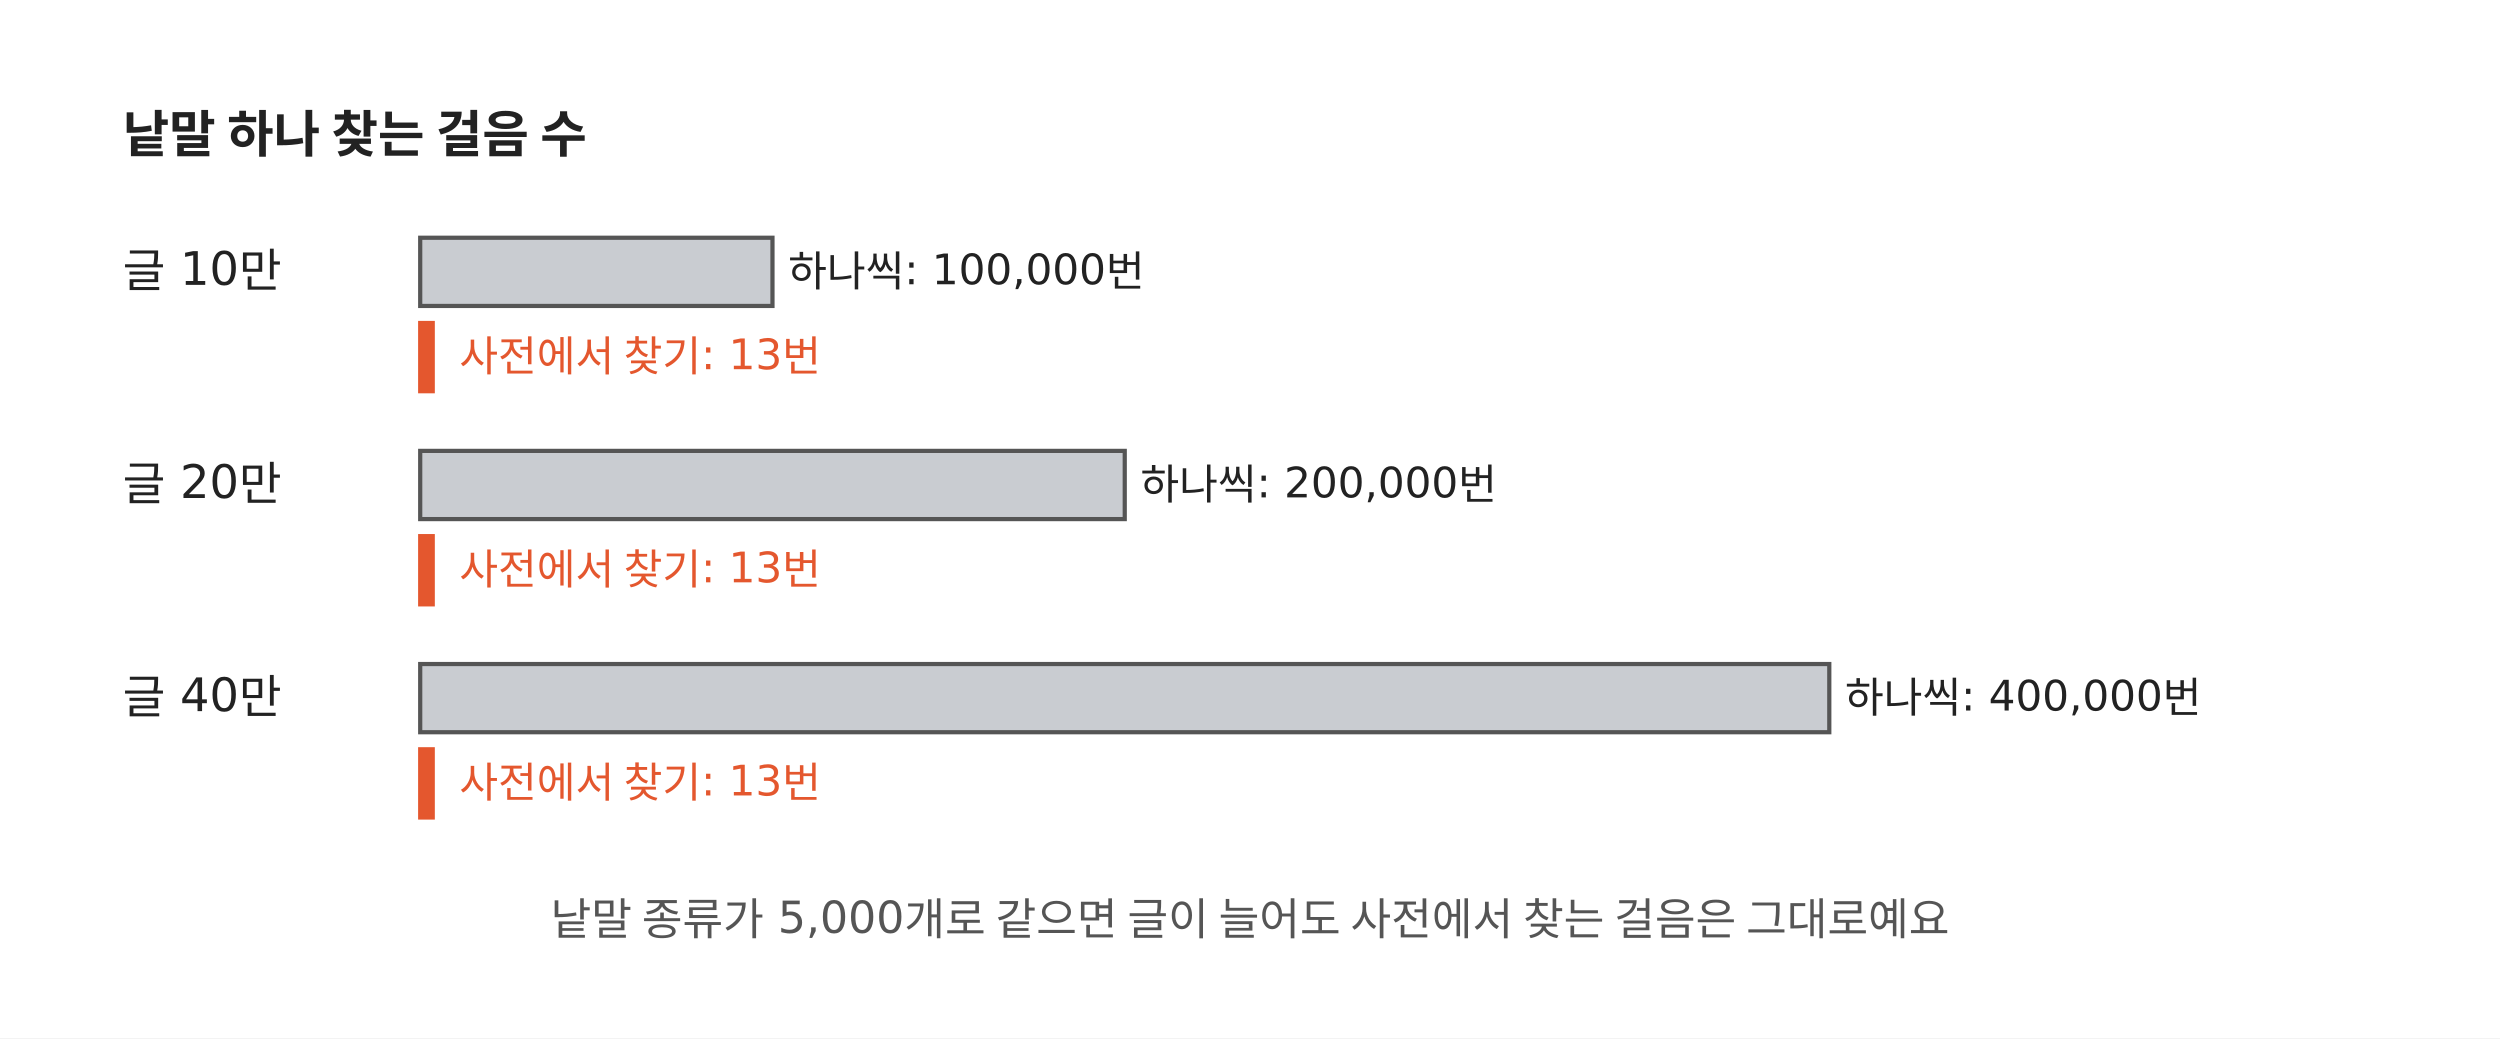
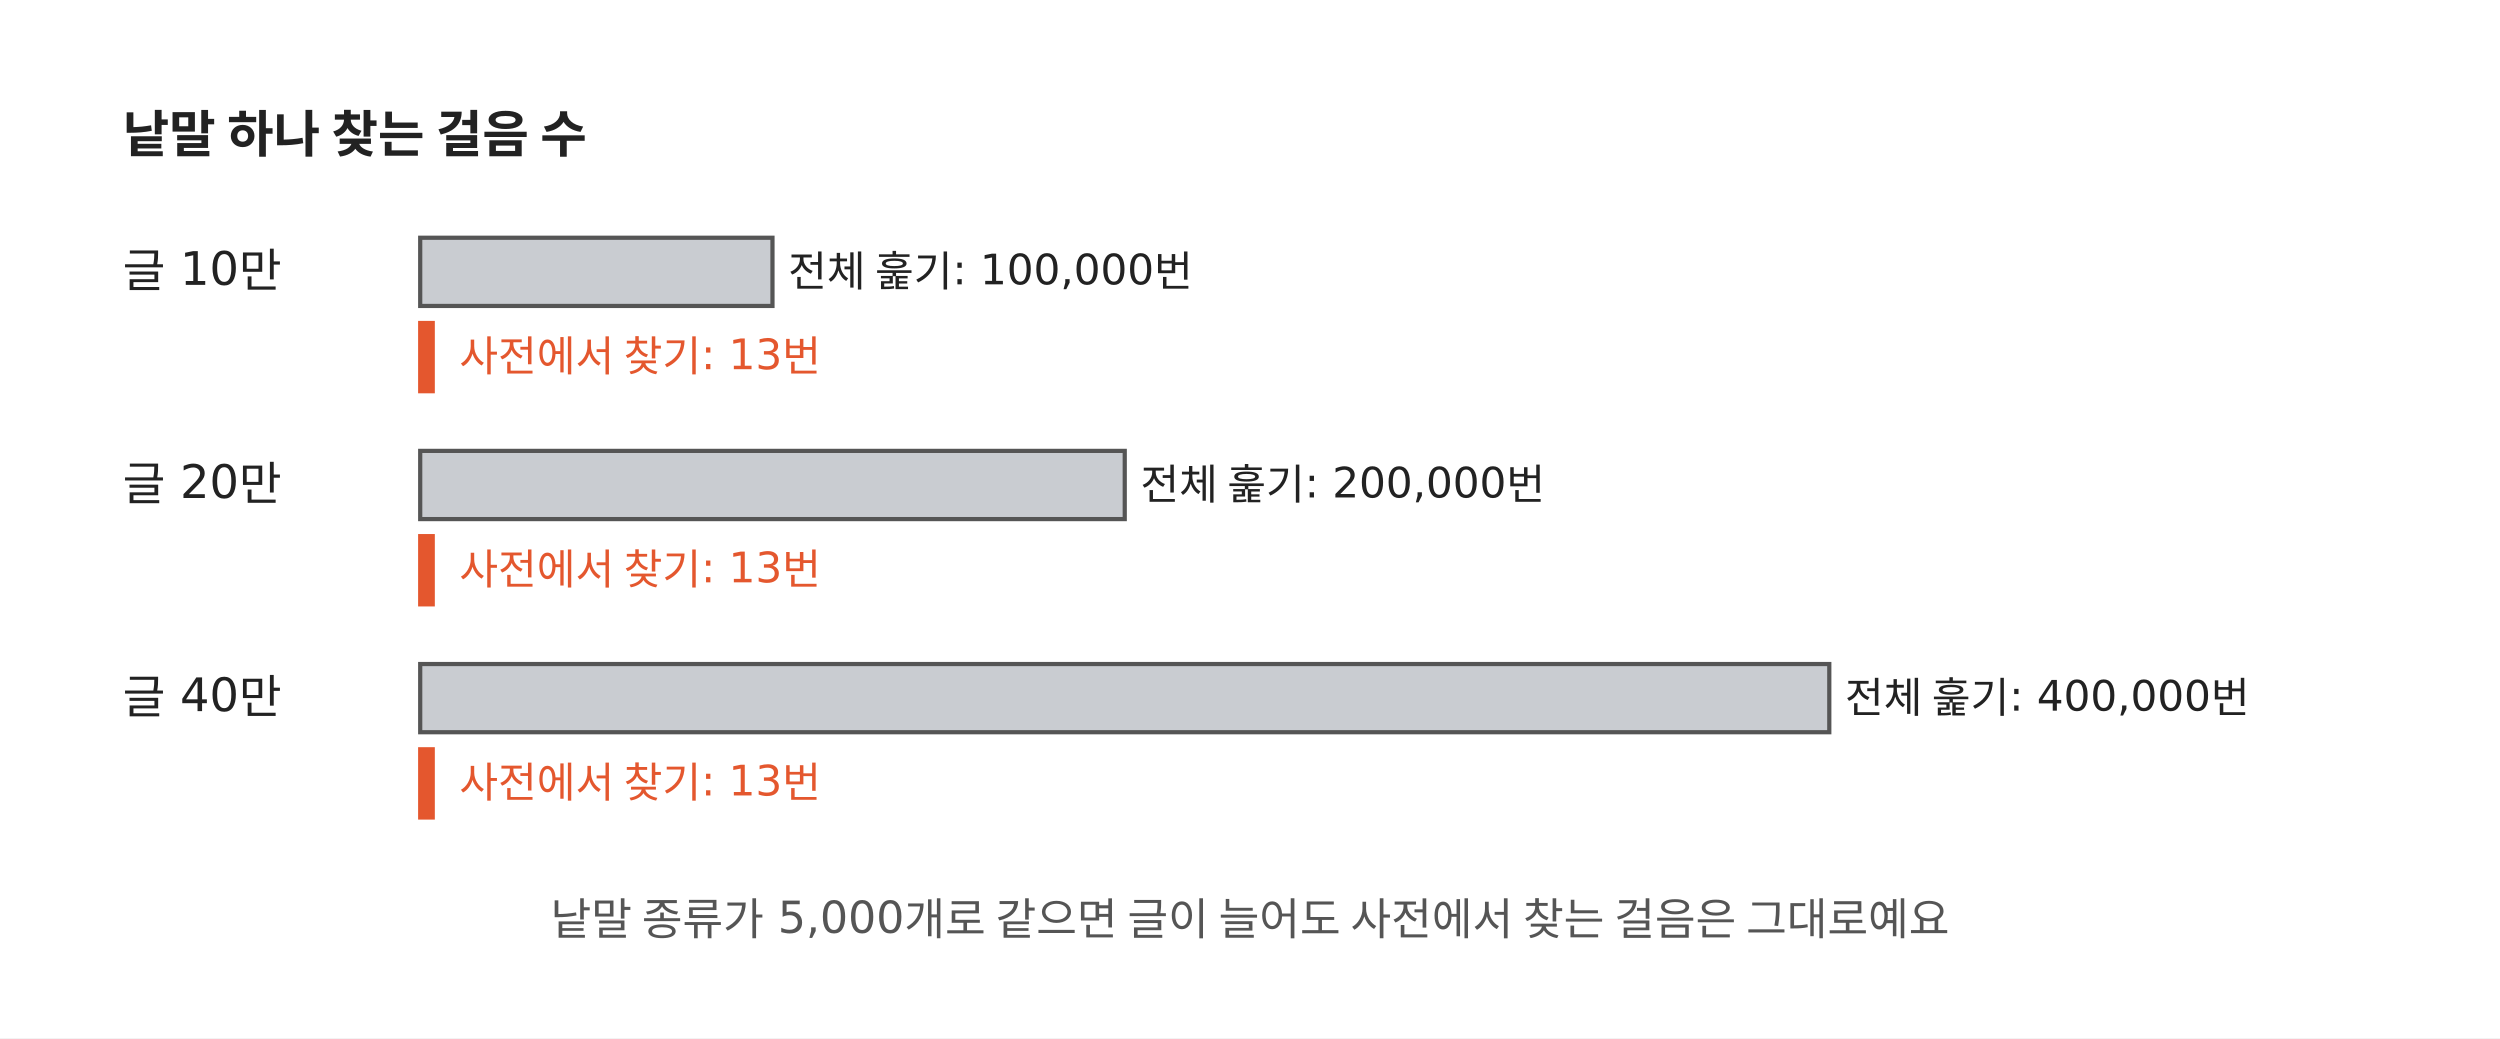
<svg xmlns="http://www.w3.org/2000/svg" width="594pt" height="246.672pt" viewBox="0 0 594 246.672" version="1.1">
  <defs>
    <style type="text/css">*{stroke-linejoin: round; stroke-linecap: butt}</style>
  </defs>
  <g id="figure_1">
    <g id="patch_1">
      <path d="M 0 246.672  L 594 246.672  L 594 0  L 0 0  z " style="fill: #ffffff" />
    </g>
    <g id="axes_1">
      <g id="patch_2">
-         <path d="M 99.84 72.694  L 183.54 72.694  L 183.54 56.488  L 99.84 56.488  z " clip-path="url(#p6a9619adb2)" style="fill: #c9ccd1; stroke: #555555; stroke-linejoin: miter" />
+         <path d="M 99.84 72.694  L 183.54 72.694  L 183.54 56.488  L 99.84 56.488  z " clip-path="url(#pc1fab69e77)" style="fill: #c9ccd1; stroke: #555555; stroke-linejoin: miter" />
      </g>
      <g id="patch_3">
-         <path d="M 99.84 92.951  L 102.816 92.951  L 102.816 76.745  L 99.84 76.745  z " clip-path="url(#p6a9619adb2)" style="fill: #e4572e; stroke: #e4572e; stroke-linejoin: miter" />
+         <path d="M 99.84 92.951  L 102.816 92.951  L 102.816 76.745  L 99.84 76.745  z " clip-path="url(#pc1fab69e77)" style="fill: #e4572e; stroke: #e4572e; stroke-linejoin: miter" />
      </g>
      <g id="patch_4">
-         <path d="M 99.84 123.336  L 267.24 123.336  L 267.24 107.13  L 99.84 107.13  z " clip-path="url(#p6a9619adb2)" style="fill: #c9ccd1; stroke: #555555; stroke-linejoin: miter" />
+         <path d="M 99.84 123.336  L 267.24 123.336  L 267.24 107.13  L 99.84 107.13  z " clip-path="url(#pc1fab69e77)" style="fill: #c9ccd1; stroke: #555555; stroke-linejoin: miter" />
      </g>
      <g id="patch_5">
-         <path d="M 99.84 143.593  L 102.816 143.593  L 102.816 127.387  L 99.84 127.387  z " clip-path="url(#p6a9619adb2)" style="fill: #e4572e; stroke: #e4572e; stroke-linejoin: miter" />
+         <path d="M 99.84 143.593  L 102.816 143.593  L 102.816 127.387  L 99.84 127.387  z " clip-path="url(#pc1fab69e77)" style="fill: #e4572e; stroke: #e4572e; stroke-linejoin: miter" />
      </g>
      <g id="patch_6">
-         <path d="M 99.84 173.978  L 434.64 173.978  L 434.64 157.773  L 99.84 157.773  z " clip-path="url(#p6a9619adb2)" style="fill: #c9ccd1; stroke: #555555; stroke-linejoin: miter" />
+         <path d="M 99.84 173.978  L 434.64 173.978  L 434.64 157.773  L 99.84 157.773  z " clip-path="url(#pc1fab69e77)" style="fill: #c9ccd1; stroke: #555555; stroke-linejoin: miter" />
      </g>
      <g id="patch_7">
-         <path d="M 99.84 194.235  L 102.816 194.235  L 102.816 178.03  L 99.84 178.03  z " clip-path="url(#p6a9619adb2)" style="fill: #e4572e; stroke: #e4572e; stroke-linejoin: miter" />
+         <path d="M 99.84 194.235  L 102.816 194.235  L 102.816 178.03  L 99.84 178.03  z " clip-path="url(#pc1fab69e77)" style="fill: #e4572e; stroke: #e4572e; stroke-linejoin: miter" />
      </g>
      <g id="text_1">
        <text style="fill: #222222; font: 700 12px 'Apple SD Gothic Neo', 'Noto Sans KR', 'Malgun Gothic', 'DejaVu Sans', 'Bitstream Vera Sans', 'Computer Modern Sans Serif', 'Lucida Grande', 'Verdana', 'Geneva', 'Lucid', 'Arial', 'Helvetica', 'Avant Garde', sans-serif; text-anchor: start" x="29.16" y="36.171" transform="rotate(-0 29.16 36.17078)">낱말 하나 찾는 걸음 수</text>
      </g>
      <g id="text_2">
        <text style="fill: #222222; font: 11px 'Apple SD Gothic Neo', 'Noto Sans KR', 'Malgun Gothic', 'DejaVu Sans', 'Bitstream Vera Sans', 'Computer Modern Sans Serif', 'Lucida Grande', 'Verdana', 'Geneva', 'Lucid', 'Arial', 'Helvetica', 'Avant Garde', sans-serif; text-anchor: start" x="29.16" y="68.177" transform="rotate(-0 29.16 68.17709)">글 10만</text>
      </g>
      <g id="text_3">
-         <text style="fill: #222222; font: 10px 'Apple SD Gothic Neo', 'Noto Sans KR', 'Malgun Gothic', 'DejaVu Sans', 'Bitstream Vera Sans', 'Computer Modern Sans Serif', 'Lucida Grande', 'Verdana', 'Geneva', 'Lucid', 'Arial', 'Helvetica', 'Avant Garde', sans-serif; text-anchor: start" x="187.26" y="67.992" transform="rotate(-0 187.26 67.9917)">하나씩: 100,000번</text>
+         <text style="fill: #222222; font: 10px 'Apple SD Gothic Neo', 'Noto Sans KR', 'Malgun Gothic', 'DejaVu Sans', 'Bitstream Vera Sans', 'Computer Modern Sans Serif', 'Lucida Grande', 'Verdana', 'Geneva', 'Lucid', 'Arial', 'Helvetica', 'Avant Garde', sans-serif; text-anchor: start" x="187.26" y="68.017" transform="rotate(-0 187.26 68.0167)">전체 훑기: 100,000번</text>
      </g>
      <g id="text_4">
        <text style="fill: #e4572e; font: 10px 'Apple SD Gothic Neo', 'Noto Sans KR', 'Malgun Gothic', 'DejaVu Sans', 'Bitstream Vera Sans', 'Computer Modern Sans Serif', 'Lucida Grande', 'Verdana', 'Geneva', 'Lucid', 'Arial', 'Helvetica', 'Avant Garde', sans-serif; text-anchor: start" x="109.14" y="88.174" transform="rotate(-0 109.14 88.17363)">사전에서 찾기: 13번</text>
      </g>
      <g id="text_5">
        <text style="fill: #222222; font: 11px 'Apple SD Gothic Neo', 'Noto Sans KR', 'Malgun Gothic', 'DejaVu Sans', 'Bitstream Vera Sans', 'Computer Modern Sans Serif', 'Lucida Grande', 'Verdana', 'Geneva', 'Lucid', 'Arial', 'Helvetica', 'Avant Garde', sans-serif; text-anchor: start" x="29.16" y="118.819" transform="rotate(-0 29.16 118.8194)">글 20만</text>
      </g>
      <g id="text_6">
-         <text style="fill: #222222; font: 10px 'Apple SD Gothic Neo', 'Noto Sans KR', 'Malgun Gothic', 'DejaVu Sans', 'Bitstream Vera Sans', 'Computer Modern Sans Serif', 'Lucida Grande', 'Verdana', 'Geneva', 'Lucid', 'Arial', 'Helvetica', 'Avant Garde', sans-serif; text-anchor: start" x="270.96" y="118.634" transform="rotate(-0 270.96 118.634)">하나씩: 200,000번</text>
+         <text style="fill: #222222; font: 10px 'Apple SD Gothic Neo', 'Noto Sans KR', 'Malgun Gothic', 'DejaVu Sans', 'Bitstream Vera Sans', 'Computer Modern Sans Serif', 'Lucida Grande', 'Verdana', 'Geneva', 'Lucid', 'Arial', 'Helvetica', 'Avant Garde', sans-serif; text-anchor: start" x="270.96" y="118.659" transform="rotate(-0 270.96 118.659)">전체 훑기: 200,000번</text>
      </g>
      <g id="text_7">
        <text style="fill: #e4572e; font: 10px 'Apple SD Gothic Neo', 'Noto Sans KR', 'Malgun Gothic', 'DejaVu Sans', 'Bitstream Vera Sans', 'Computer Modern Sans Serif', 'Lucida Grande', 'Verdana', 'Geneva', 'Lucid', 'Arial', 'Helvetica', 'Avant Garde', sans-serif; text-anchor: start" x="109.14" y="138.816" transform="rotate(-0 109.14 138.8159)">사전에서 찾기: 13번</text>
      </g>
      <g id="text_8">
        <text style="fill: #222222; font: 11px 'Apple SD Gothic Neo', 'Noto Sans KR', 'Malgun Gothic', 'DejaVu Sans', 'Bitstream Vera Sans', 'Computer Modern Sans Serif', 'Lucida Grande', 'Verdana', 'Geneva', 'Lucid', 'Arial', 'Helvetica', 'Avant Garde', sans-serif; text-anchor: start" x="29.16" y="169.462" transform="rotate(-0 29.16 169.4617)">글 40만</text>
      </g>
      <g id="text_9">
-         <text style="fill: #222222; font: 10px 'Apple SD Gothic Neo', 'Noto Sans KR', 'Malgun Gothic', 'DejaVu Sans', 'Bitstream Vera Sans', 'Computer Modern Sans Serif', 'Lucida Grande', 'Verdana', 'Geneva', 'Lucid', 'Arial', 'Helvetica', 'Avant Garde', sans-serif; text-anchor: start" x="438.36" y="169.276" transform="rotate(-0 438.36 169.2763)">하나씩: 400,000번</text>
+         <text style="fill: #222222; font: 10px 'Apple SD Gothic Neo', 'Noto Sans KR', 'Malgun Gothic', 'DejaVu Sans', 'Bitstream Vera Sans', 'Computer Modern Sans Serif', 'Lucida Grande', 'Verdana', 'Geneva', 'Lucid', 'Arial', 'Helvetica', 'Avant Garde', sans-serif; text-anchor: start" x="438.36" y="169.301" transform="rotate(-0 438.36 169.3013)">전체 훑기: 400,000번</text>
      </g>
      <g id="text_10">
        <text style="fill: #e4572e; font: 10px 'Apple SD Gothic Neo', 'Noto Sans KR', 'Malgun Gothic', 'DejaVu Sans', 'Bitstream Vera Sans', 'Computer Modern Sans Serif', 'Lucida Grande', 'Verdana', 'Geneva', 'Lucid', 'Arial', 'Helvetica', 'Avant Garde', sans-serif; text-anchor: start" x="109.14" y="189.458" transform="rotate(-0 109.14 189.4582)">사전에서 찾기: 13번</text>
      </g>
      <g id="text_11">
        <text style="fill: #555555; font: 10.5px 'Apple SD Gothic Neo', 'Noto Sans KR', 'Malgun Gothic', 'DejaVu Sans', 'Bitstream Vera Sans', 'Computer Modern Sans Serif', 'Lucida Grande', 'Verdana', 'Geneva', 'Lucid', 'Arial', 'Helvetica', 'Avant Garde', sans-serif; text-anchor: middle" x="297" y="222.114" transform="rotate(-0 297 222.1144)">낱말 종류가 5,000개로 같으면 글이 늘어도 사전에서 찾는 걸음은 그대로예요</text>
      </g>
    </g>
  </g>
  <defs>
-     <clipPath id="p6a9619adb2">
+     <clipPath id="pc1fab69e77">
      <rect x="18" y="18" width="558" height="210.672" />
    </clipPath>
  </defs>
</svg>
